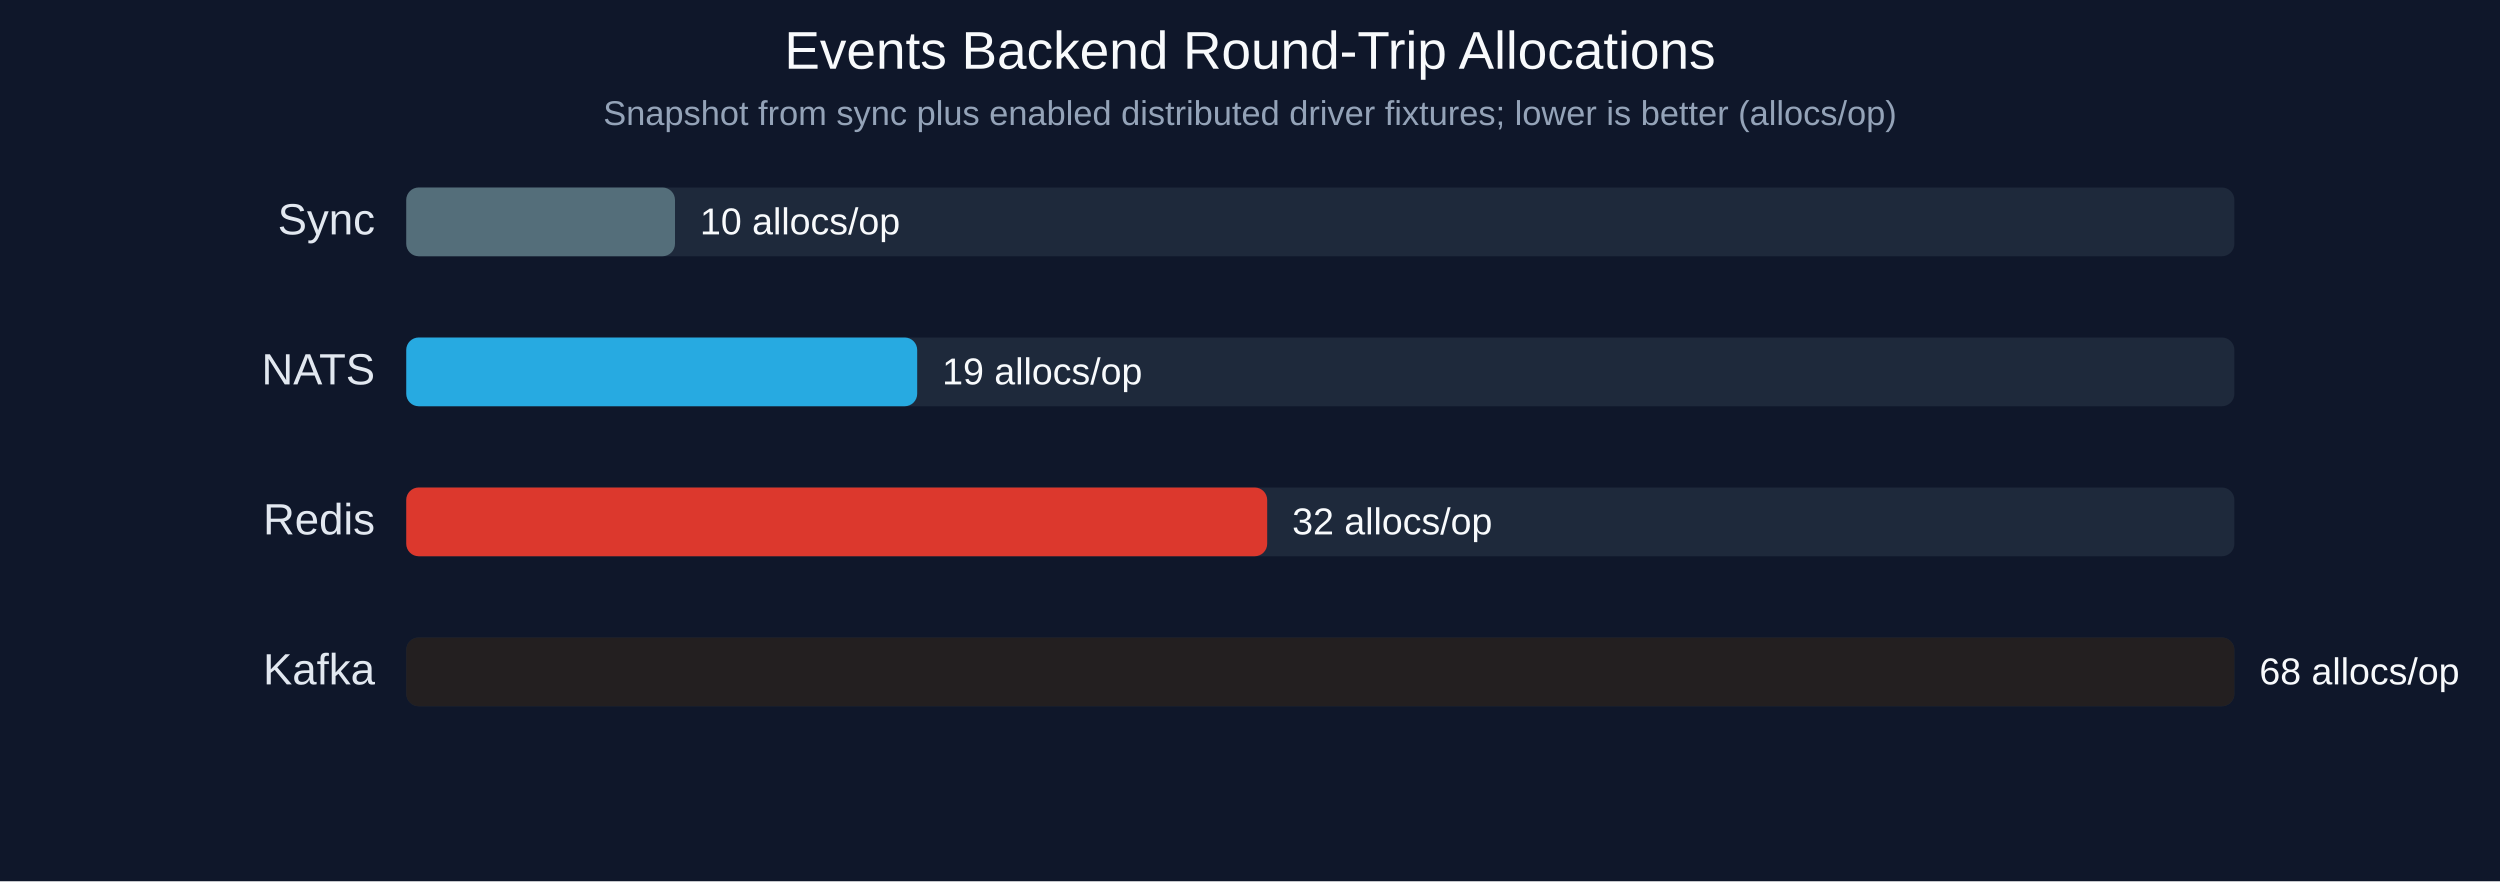
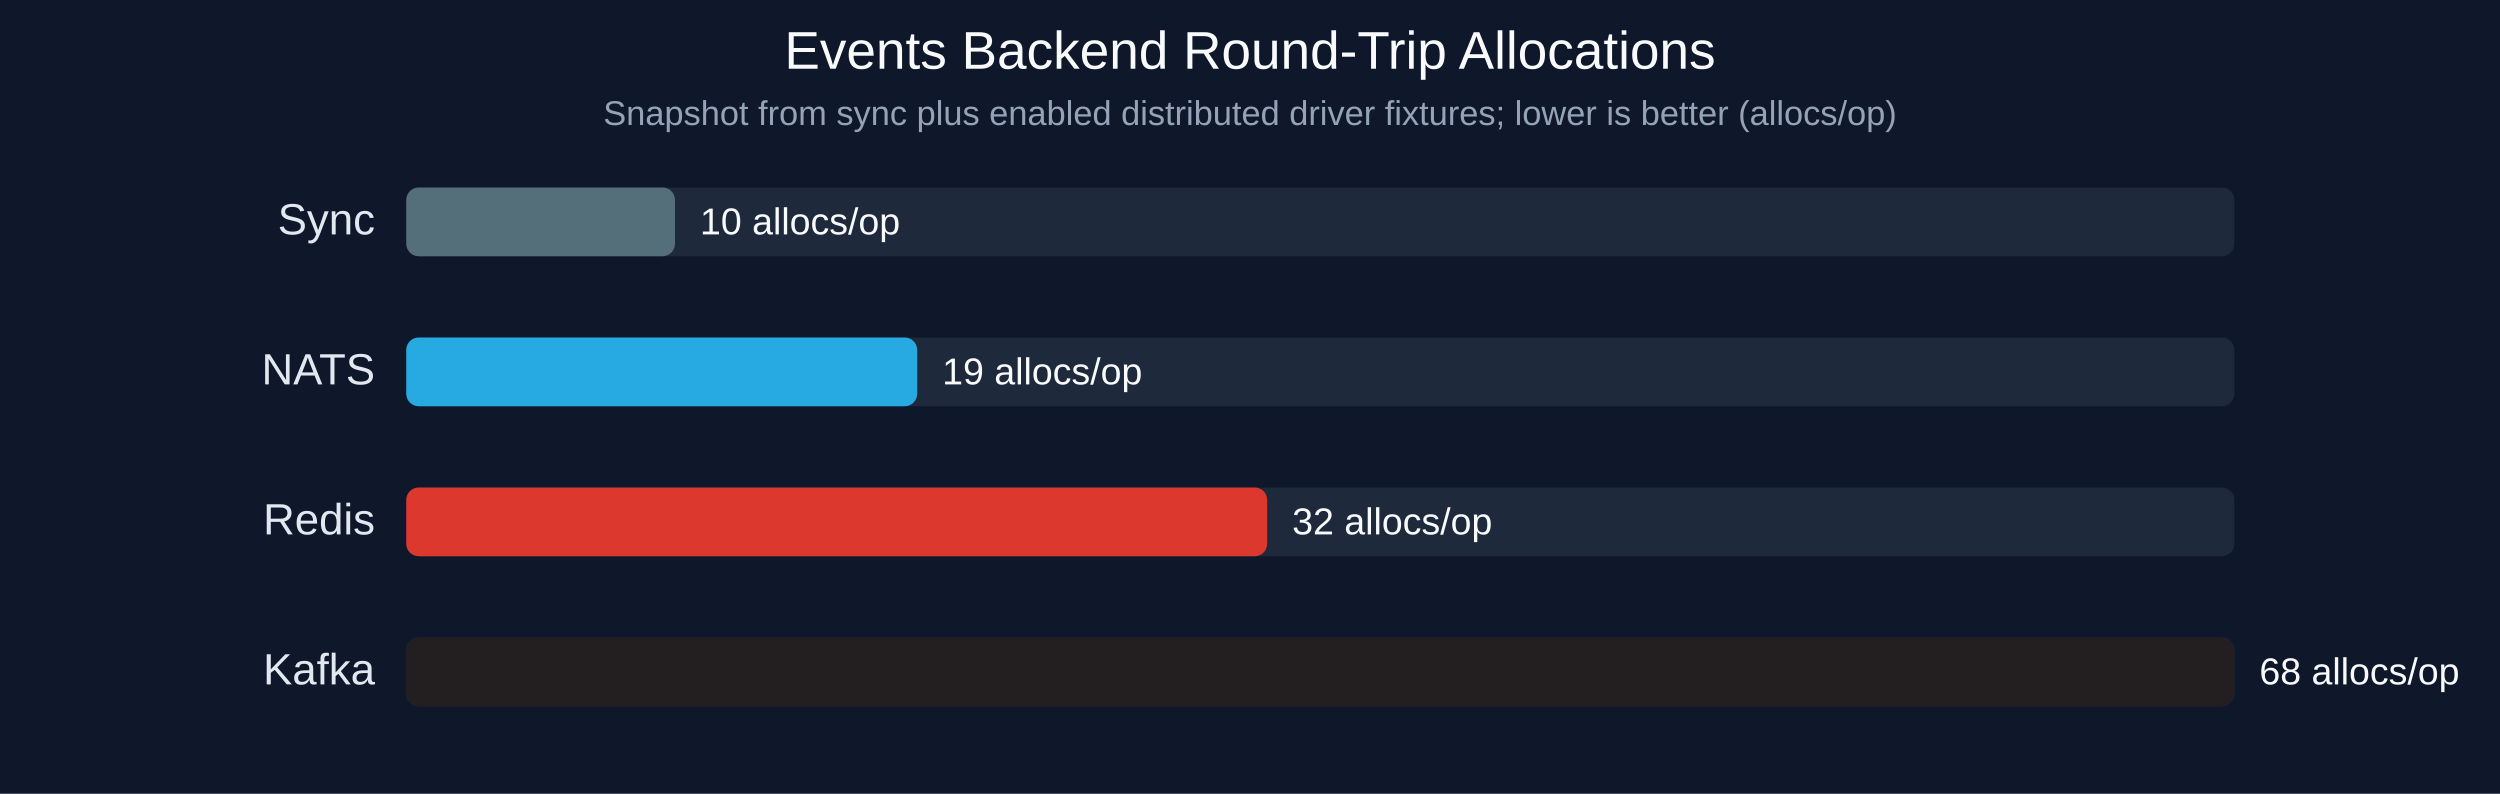
- <svg xmlns="http://www.w3.org/2000/svg" width="1600" height="564" viewBox="0 0 1600 564">
+ <svg xmlns="http://www.w3.org/2000/svg" width="1600" height="508" viewBox="0 0 1600 508">
  <rect width="100%" height="100%" fill="#0f172a" />
  <text x="800" y="44" text-anchor="middle" fill="#f8fafc" font-size="34" font-family="Arial, sans-serif">Events Backend Round-Trip Allocations</text>
  <text x="800" y="80" text-anchor="middle" fill="#94a3b8" font-size="22" font-family="Arial, sans-serif">Snapshot from sync plus enabled distributed driver fixtures; lower is better (allocs/op)</text>
  <text x="240" y="150" text-anchor="end" fill="#e2e8f0" font-size="28" font-family="Arial, sans-serif">Sync</text>
  <rect x="260" y="120" width="1170" height="44" rx="8" fill="#1e293b" />
  <rect x="260" y="120" width="172" height="44" rx="8" fill="#546E7A" />
  <text x="448" y="150" fill="#f8fafc" font-size="24" font-family="Arial, sans-serif">10 allocs/op</text>
  <text x="240" y="246" text-anchor="end" fill="#e2e8f0" font-size="28" font-family="Arial, sans-serif">NATS</text>
  <rect x="260" y="216" width="1170" height="44" rx="8" fill="#1e293b" />
  <rect x="260" y="216" width="327" height="44" rx="8" fill="#27AAE1" />
  <text x="603" y="246" fill="#f8fafc" font-size="24" font-family="Arial, sans-serif">19 allocs/op</text>
  <text x="240" y="342" text-anchor="end" fill="#e2e8f0" font-size="28" font-family="Arial, sans-serif">Redis</text>
  <rect x="260" y="312" width="1170" height="44" rx="8" fill="#1e293b" />
  <rect x="260" y="312" width="551" height="44" rx="8" fill="#DC382D" />
  <text x="827" y="342" fill="#f8fafc" font-size="24" font-family="Arial, sans-serif">32 allocs/op</text>
  <text x="240" y="438" text-anchor="end" fill="#e2e8f0" font-size="28" font-family="Arial, sans-serif">Kafka</text>
  <rect x="260" y="408" width="1170" height="44" rx="8" fill="#1e293b" />
  <rect x="260" y="408" width="1170" height="44" rx="8" fill="#231F20" />
  <text x="1446" y="438" fill="#f8fafc" font-size="24" font-family="Arial, sans-serif">68 allocs/op</text>
</svg>
